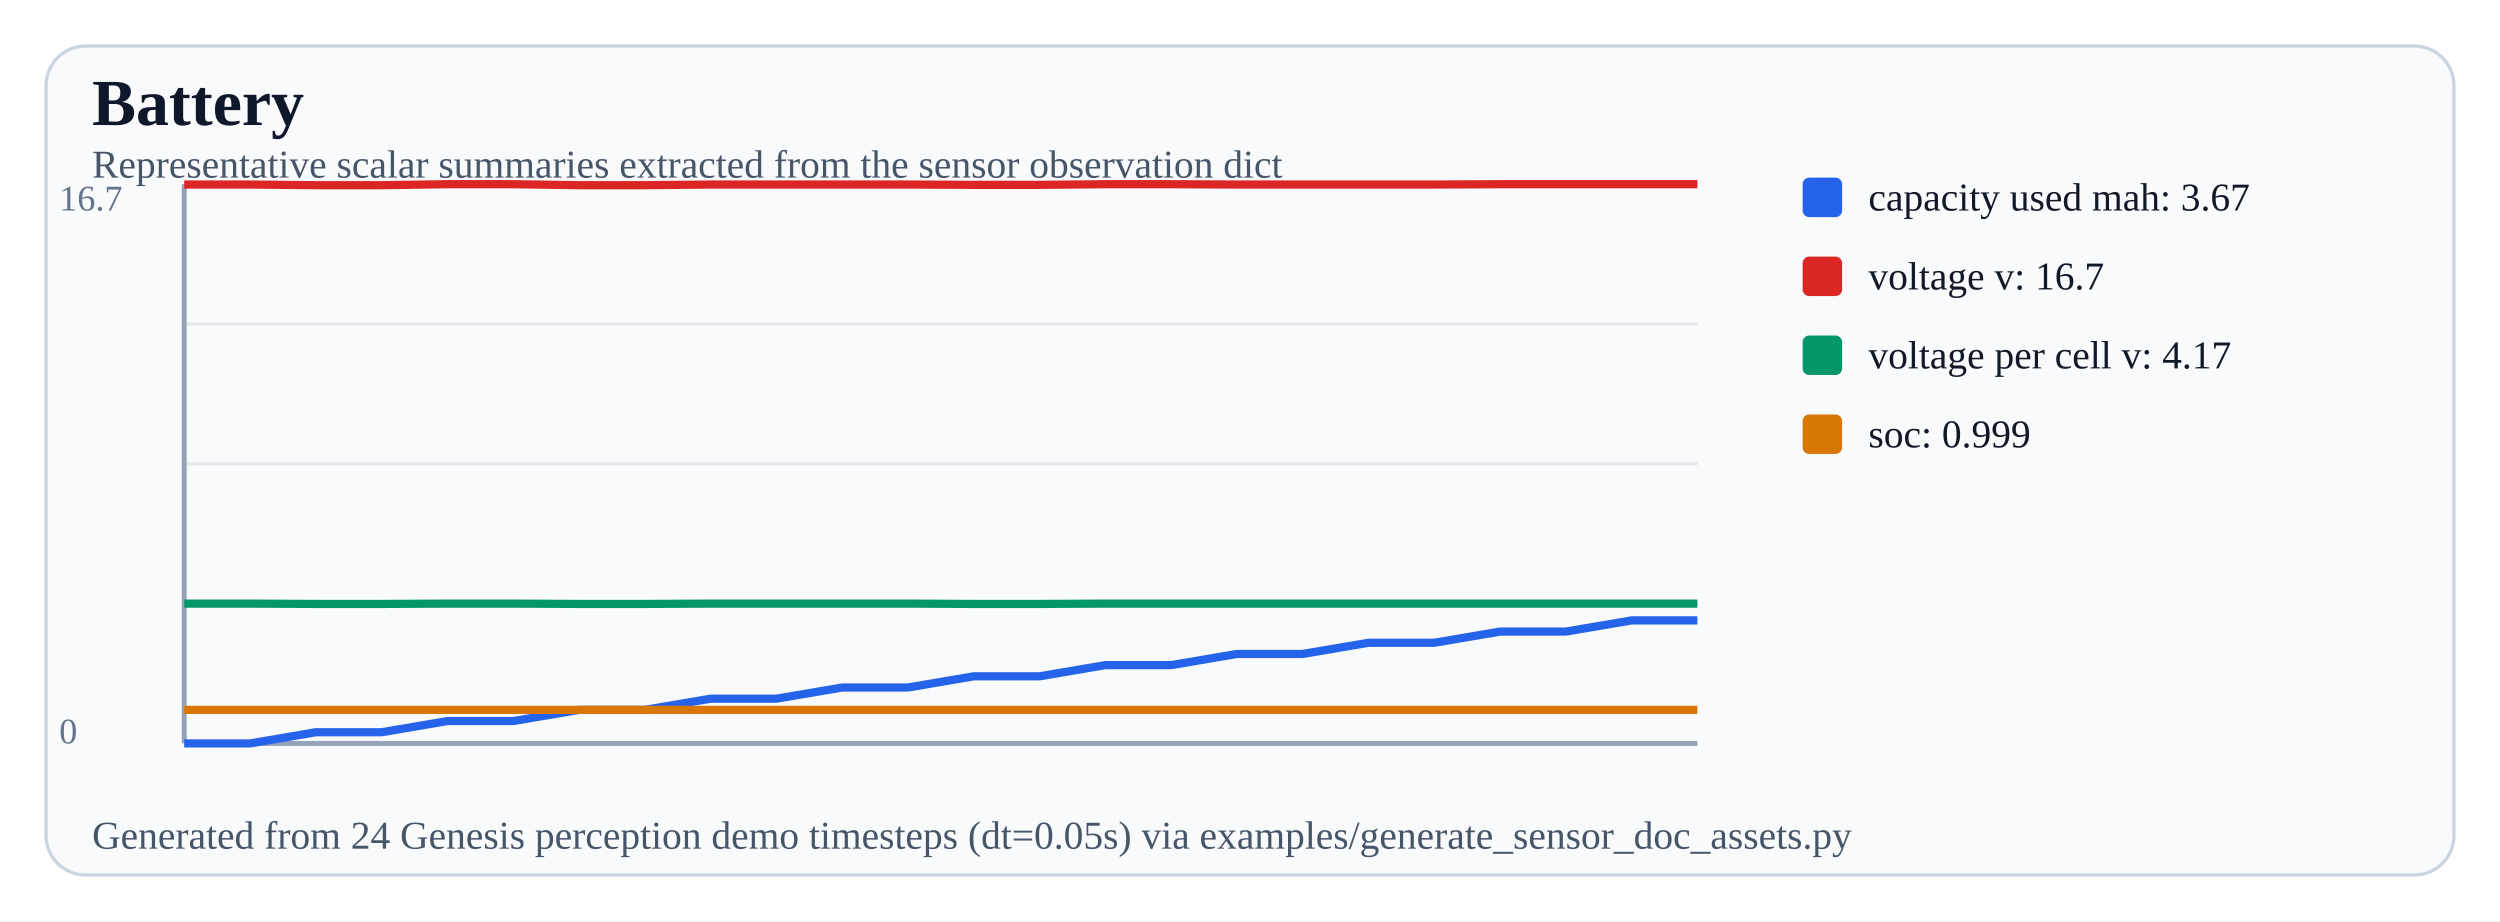
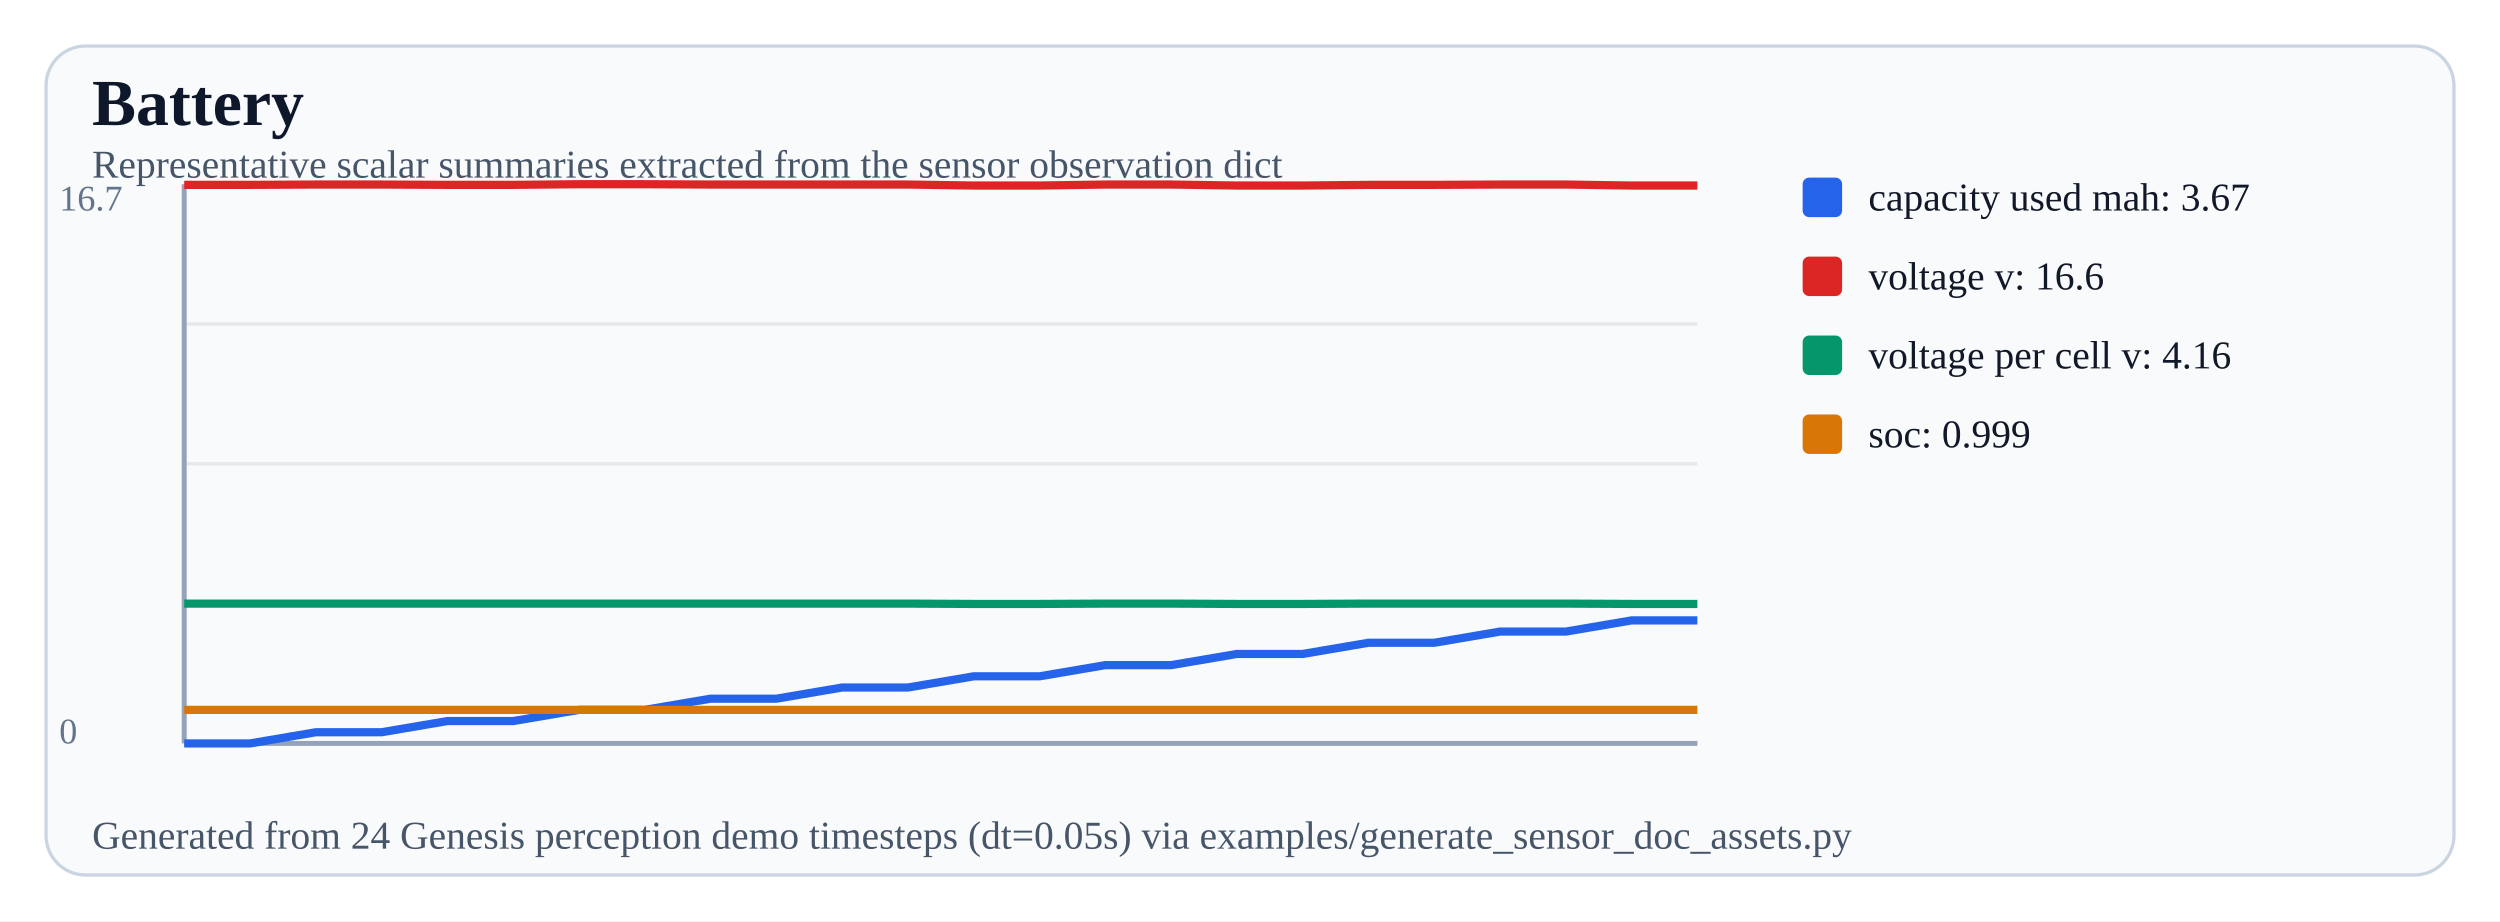
<svg xmlns="http://www.w3.org/2000/svg" width="760" height="280" viewBox="0 0 760 280" role="img" aria-label="Battery example plot">
  <rect width="100%" height="100%" fill="#ffffff" />
  <rect x="14" y="14" width="732" height="252" rx="12" fill="#f8fafc" stroke="#cbd5e1" />
  <text x="28" y="38" font-size="20" font-weight="700" fill="#0f172a">Battery</text>
  <text x="28" y="258" font-size="12" fill="#475569">Generated from 24 Genesis perception demo timesteps (dt=0.05s) via examples/generate_sensor_doc_assets.py</text>
  <text x="28" y="54" font-size="12" fill="#475569">Representative scalar summaries extracted from the sensor observation dict</text>
  <line x1="56" y1="56.0" x2="516" y2="56.0" stroke="#e5e7eb" />
  <line x1="56" y1="98.5" x2="516" y2="98.5" stroke="#e5e7eb" />
  <line x1="56" y1="141.0" x2="516" y2="141.0" stroke="#e5e7eb" />
  <line x1="56" y1="183.5" x2="516" y2="183.5" stroke="#e5e7eb" />
  <line x1="56" y1="226.0" x2="516" y2="226.0" stroke="#e5e7eb" />
  <line x1="56" y1="56" x2="56" y2="226" stroke="#94a3b8" stroke-width="1.5" />
  <line x1="56" y1="226" x2="516" y2="226" stroke="#94a3b8" stroke-width="1.5" />
  <text x="18" y="64" font-size="11" fill="#64748b">16.7</text>
  <text x="18" y="226" font-size="11" fill="#64748b">0</text>
  <polyline fill="none" stroke="#2563eb" stroke-width="2.5" points="56.0,226.0 76.0,226.0 96.0,222.6 116.0,222.6 136.0,219.2 156.0,219.2 176.0,215.8 196.0,215.8 216.0,212.4 236.0,212.4 256.0,209.0 276.0,209.0 296.0,205.6 316.0,205.6 336.0,202.2 356.0,202.2 376.0,198.8 396.0,198.8 416.0,195.4 436.0,195.4 456.0,192.0 476.0,192.0 496.0,188.6 516.0,188.6" />
-   <polyline fill="none" stroke="#dc2626" stroke-width="2.5" points="56.0,56.1 76.0,56.1 96.0,56.3 116.0,56.3 136.0,56.0 156.0,56.0 176.0,56.3 196.0,56.3 216.0,56.1 236.0,56.1 256.0,56.1 276.0,56.1 296.0,56.2 316.0,56.2 336.0,56.0 356.0,56.0 376.0,56.1 396.0,56.1 416.0,56.1 436.0,56.1 456.0,56.0 476.0,56.0 496.0,56.0 516.0,56.0" />
-   <polyline fill="none" stroke="#059669" stroke-width="2.5" points="56.0,183.5 76.0,183.5 96.0,183.6 116.0,183.6 136.0,183.5 156.0,183.5 176.0,183.6 196.0,183.6 216.0,183.5 236.0,183.5 256.0,183.5 276.0,183.5 296.0,183.6 316.0,183.6 336.0,183.5 356.0,183.5 376.0,183.5 396.0,183.5 416.0,183.5 436.0,183.5 456.0,183.5 476.0,183.5 496.0,183.5 516.0,183.5" />
+   <polyline fill="none" stroke="#dc2626" stroke-width="2.5" points="56.0,56.2 76.0,56.2 96.0,56.1 116.0,56.1 136.0,56.2 156.0,56.2 176.0,56.0 196.0,56.0 216.0,56.1 236.0,56.1 256.0,56.1 276.0,56.1 296.0,56.4 316.0,56.4 336.0,56.1 356.0,56.1 376.0,56.4 396.0,56.4 416.0,56.2 436.0,56.2 456.0,56.1 476.0,56.1 496.0,56.4 516.0,56.4" />
+   <polyline fill="none" stroke="#059669" stroke-width="2.5" points="56.0,183.5 76.0,183.5 96.0,183.5 116.0,183.5 136.0,183.5 156.0,183.5 176.0,183.5 196.0,183.5 216.0,183.5 236.0,183.5 256.0,183.5 276.0,183.5 296.0,183.6 316.0,183.6 336.0,183.5 356.0,183.5 376.0,183.6 396.0,183.6 416.0,183.5 436.0,183.5 456.0,183.5 476.0,183.5 496.0,183.6 516.0,183.6" />
  <polyline fill="none" stroke="#d97706" stroke-width="2.5" points="56.0,215.8 76.0,215.8 96.0,215.8 116.0,215.8 136.0,215.8 156.0,215.8 176.0,215.8 196.0,215.8 216.0,215.8 236.0,215.8 256.0,215.8 276.0,215.8 296.0,215.8 316.0,215.8 336.0,215.8 356.0,215.8 376.0,215.8 396.0,215.8 416.0,215.8 436.0,215.8 456.0,215.8 476.0,215.8 496.0,215.8 516.0,215.8" />
  <rect x="548" y="54" width="12" height="12" rx="2" fill="#2563eb" />
  <text x="568" y="64" font-size="12" fill="#111827">capacity used mah: 3.67</text>
  <rect x="548" y="78" width="12" height="12" rx="2" fill="#dc2626" />
-   <text x="568" y="88" font-size="12" fill="#111827">voltage v: 16.7</text>
+   <text x="568" y="88" font-size="12" fill="#111827">voltage v: 16.6</text>
  <rect x="548" y="102" width="12" height="12" rx="2" fill="#059669" />
-   <text x="568" y="112" font-size="12" fill="#111827">voltage per cell v: 4.17</text>
+   <text x="568" y="112" font-size="12" fill="#111827">voltage per cell v: 4.16</text>
  <rect x="548" y="126" width="12" height="12" rx="2" fill="#d97706" />
  <text x="568" y="136" font-size="12" fill="#111827">soc: 0.999</text>
</svg>
